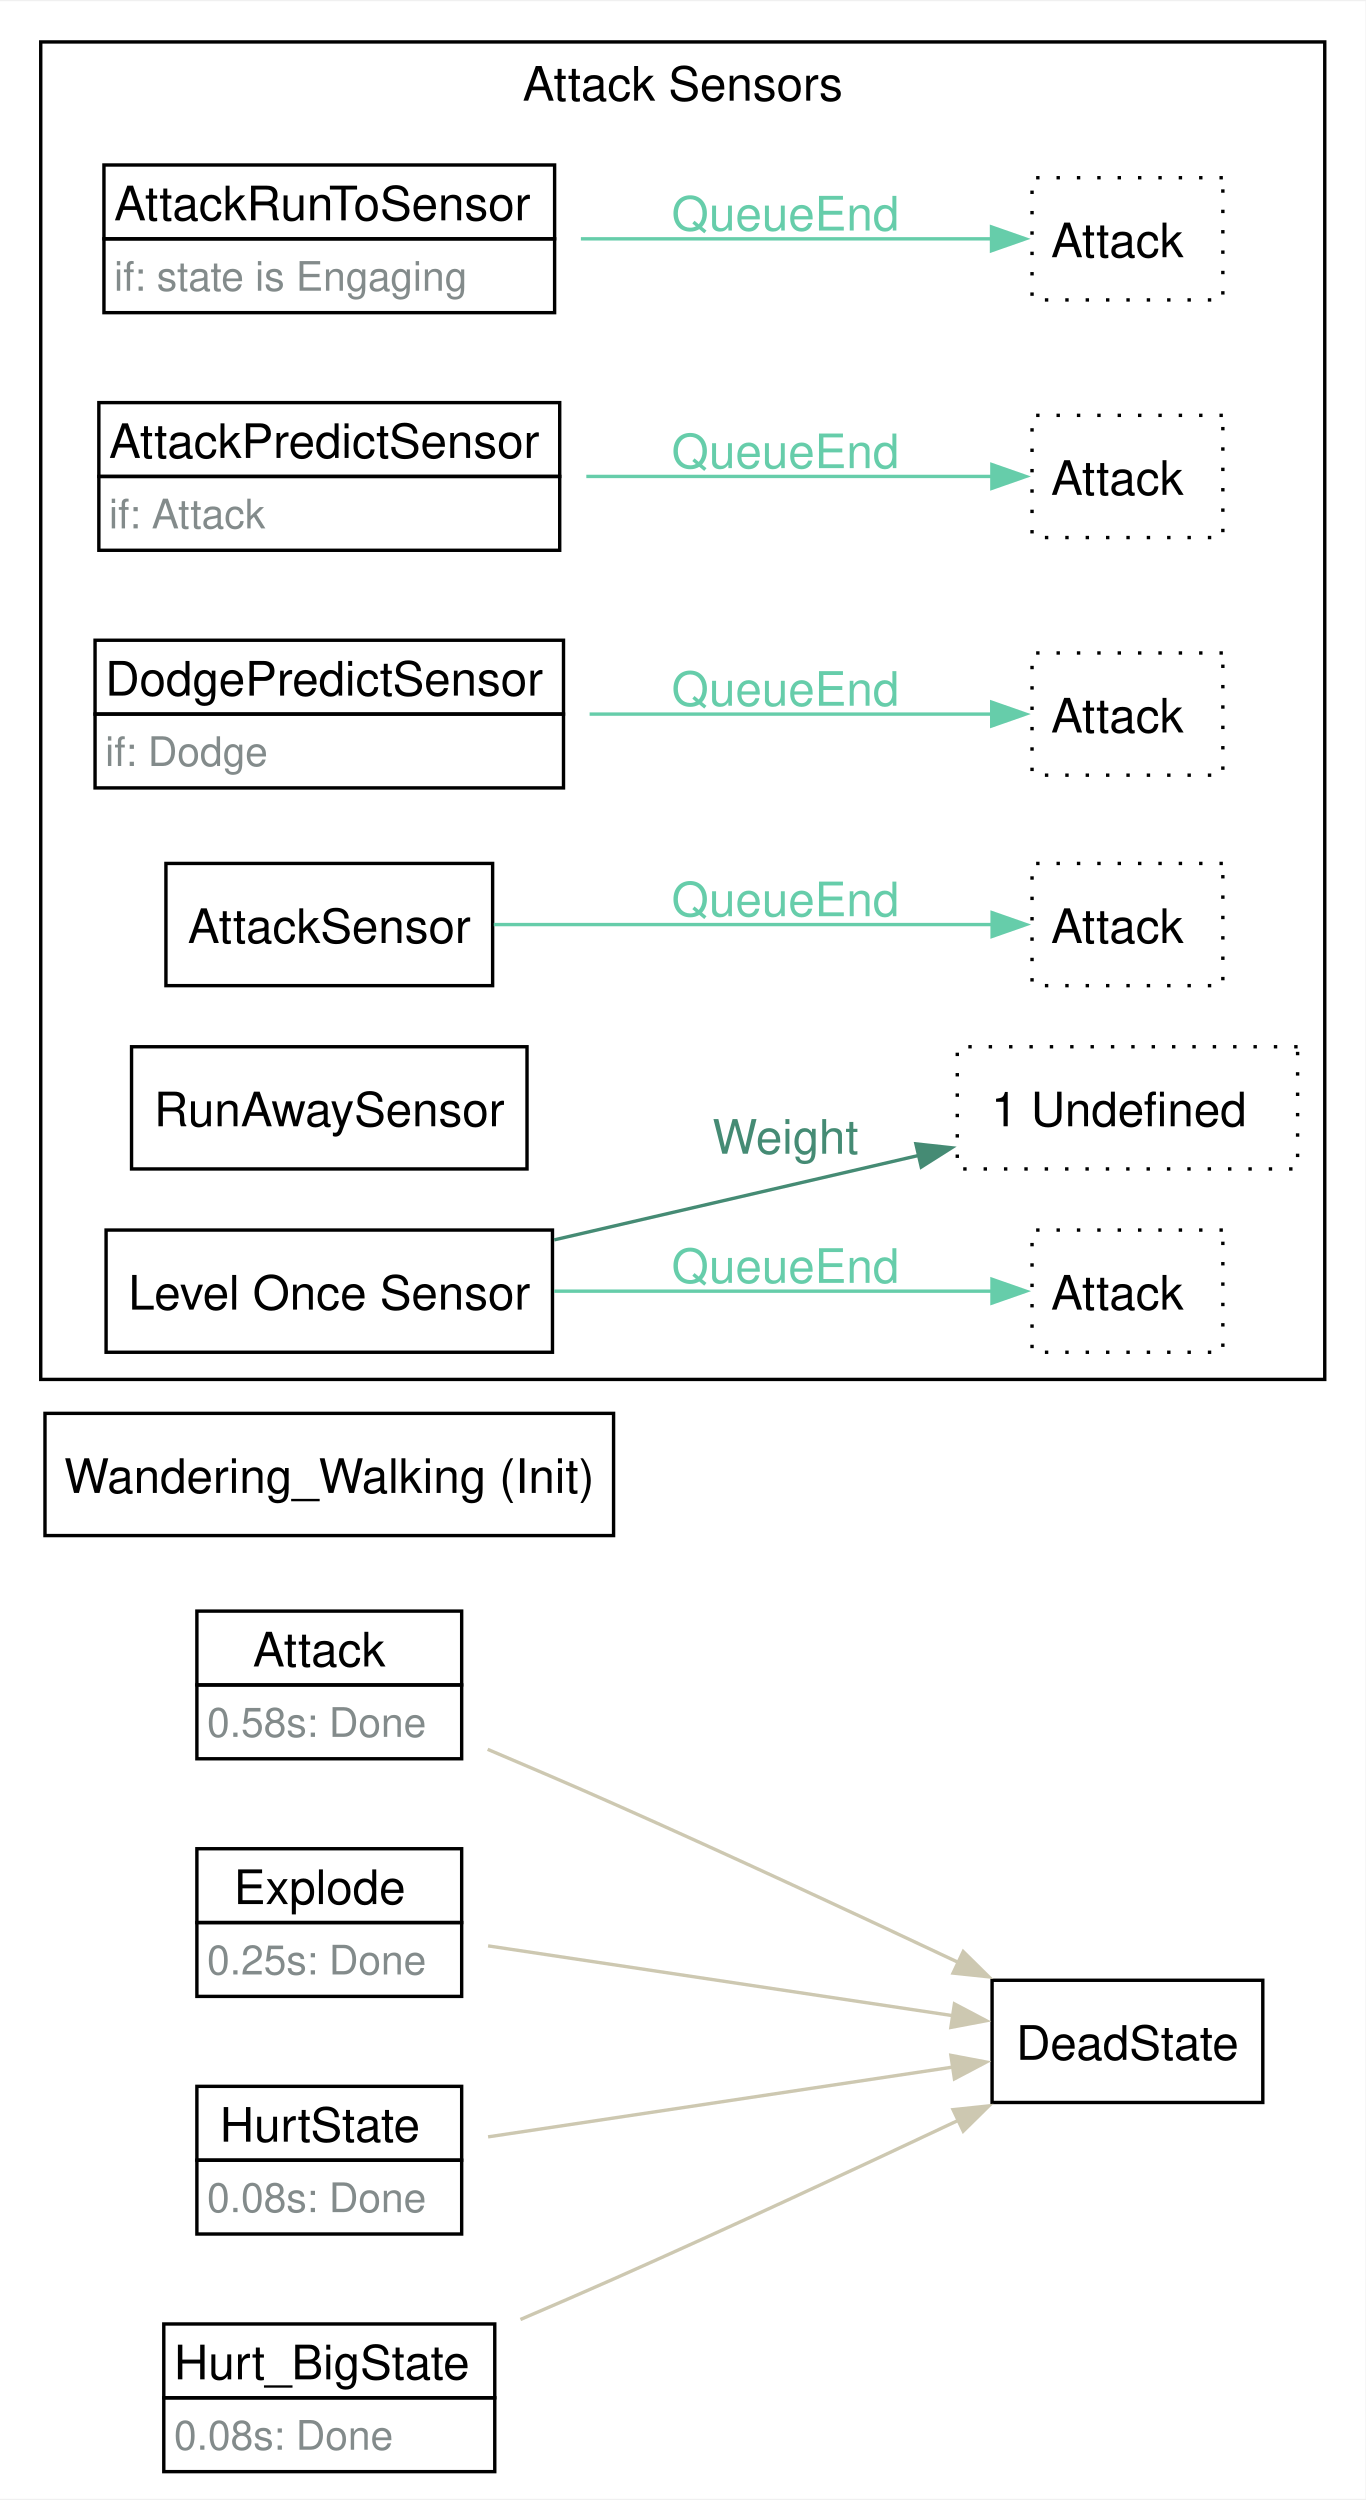
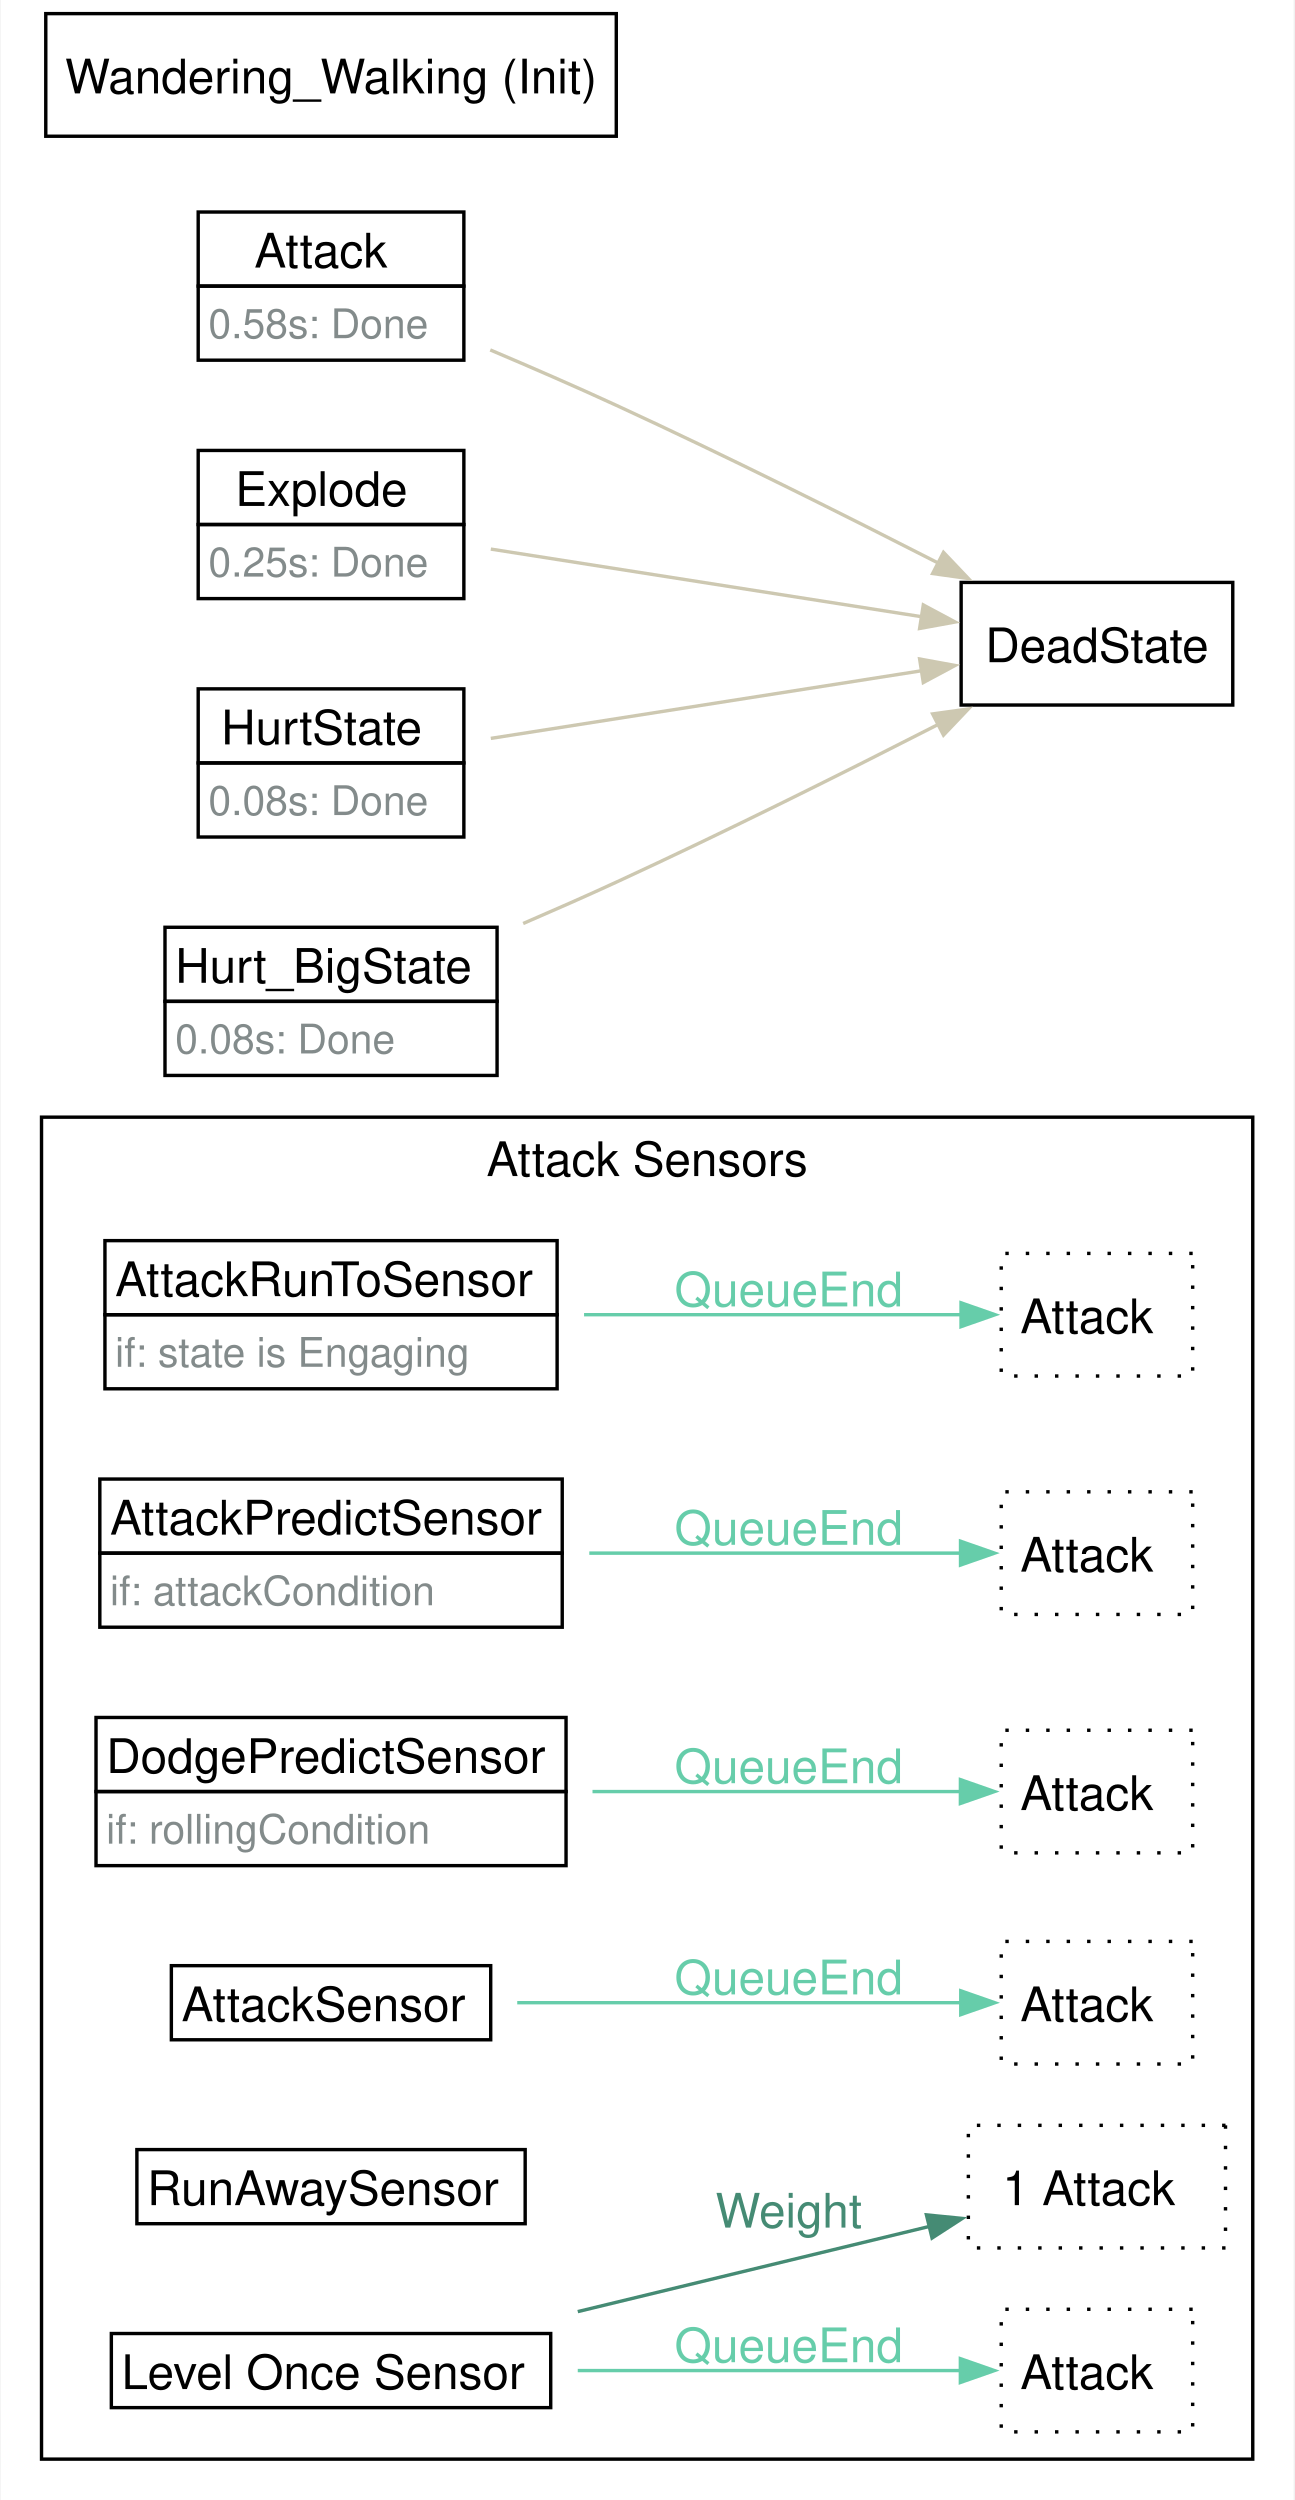
- <svg xmlns="http://www.w3.org/2000/svg" width="402pt" height="736pt" viewBox="0.00 0.00 402.25 735.75">
-   <g id="graph0" class="graph" transform="scale(1 1) rotate(0) translate(4 731.75)">
-     <polygon fill="white" stroke="none" points="-4,4 -4,-731.75 398.25,-731.75 398.25,4 -4,4" />
+ <svg xmlns="http://www.w3.org/2000/svg" width="380pt" height="734pt" viewBox="0.00 0.00 379.62 734.00">
+   <g id="graph0" class="graph" transform="scale(1 1) rotate(0) translate(4 730)">
+     <polygon fill="white" stroke="none" points="-4,4 -4,-730 375.62,-730 375.62,4 -4,4" />
    <g id="clust1" class="cluster">
-       <polygon fill="none" stroke="black" points="8,-325.75 8,-719.75 386.25,-719.75 386.25,-325.75 8,-325.75" />
-       <text text-anchor="middle" x="197.12" y="-702.45" font-family="Helvetica,sans-Serif" font-size="14.00">Attack Sensors</text>
+       <polygon fill="none" stroke="black" points="8,-8 8,-402 363.62,-402 363.62,-8 8,-8" />
+       <text text-anchor="middle" x="185.81" y="-384.7" font-family="Helvetica,sans-Serif" font-size="14.00">Attack Sensors</text>
    </g>
    <g id="node1" class="node">
-       <polygon fill="none" stroke="black" points="54,-235.75 54,-257.5 132,-257.5 132,-235.75 54,-235.75" />
-       <text text-anchor="start" x="70.5" y="-241.2" font-family="Helvetica,sans-Serif" font-size="14.00">Attack  </text>
-       <polygon fill="none" stroke="black" points="54,-214 54,-235.75 132,-235.75 132,-214 54,-214" />
-       <text text-anchor="start" x="57" y="-220.45" font-family="Helvetica,sans-Serif" font-size="12.00" fill="#838b8b">0.58s: Done</text>
-       <text text-anchor="start" x="121.5" y="-220.45" font-family="Helvetica,sans-Serif" font-size="14.00">  </text>
+       <polygon fill="none" stroke="black" points="28.5,-23.12 28.5,-44.88 157.5,-44.88 157.5,-23.12 28.5,-23.12" />
+       <text text-anchor="start" x="31.5" y="-28.57" font-family="Helvetica,sans-Serif" font-size="14.00">Level Once Sensor  </text>
    </g>
    <g id="node2" class="node">
-       <polygon fill="none" stroke="black" points="368,-148.75 288.25,-148.75 288.25,-112.75 368,-112.75 368,-148.75" />
-       <text text-anchor="middle" x="328.12" y="-125.33" font-family="Helvetica,sans-Serif" font-size="14.00">DeadState</text>
+       <polygon fill="none" stroke="black" stroke-dasharray="1,5" points="345.98,-52 289.77,-52 289.77,-16 345.98,-16 345.98,-52" />
+       <text text-anchor="start" x="295.38" y="-28.57" font-family="Helvetica,sans-Serif" font-size="14.00">Attack  </text>
    </g>
    <g id="edge1" class="edge">
-       <path fill="none" stroke="#cdc8b1" d="M139.65,-216.78C151.75,-211.66 164.77,-206.07 176.75,-200.75 210.86,-185.61 248.96,-167.86 278.28,-154.02" />
-       <polygon fill="#cdc8b1" stroke="#cdc8b1" points="279.75,-157.2 287.3,-149.76 276.76,-150.87 279.75,-157.2" />
+       <path fill="none" stroke="#66cdaa" d="M165.44,-34C202.81,-34 247.1,-34 278.09,-34" />
+       <polygon fill="#66cdaa" stroke="#66cdaa" points="277.77,-37.5 287.77,-34 277.77,-30.5 277.77,-37.5" />
+       <text text-anchor="middle" x="227.38" y="-36.45" font-family="Helvetica,sans-Serif" font-size="14.00" fill="#66cdaa">QueueEnd</text>
    </g>
    <g id="node3" class="node">
-       <polygon fill="none" stroke="black" points="54,-165.75 54,-187.5 132,-187.5 132,-165.75 54,-165.75" />
-       <text text-anchor="start" x="64.88" y="-171.2" font-family="Helvetica,sans-Serif" font-size="14.00">Explode  </text>
-       <polygon fill="none" stroke="black" points="54,-144 54,-165.75 132,-165.75 132,-144 54,-144" />
-       <text text-anchor="start" x="57" y="-150.45" font-family="Helvetica,sans-Serif" font-size="12.00" fill="#838b8b">0.25s: Done</text>
-       <text text-anchor="start" x="121.5" y="-150.45" font-family="Helvetica,sans-Serif" font-size="14.00">  </text>
+       <polygon fill="none" stroke="black" stroke-dasharray="1,5" points="355.62,-106 280.12,-106 280.12,-70 355.62,-70 355.62,-106" />
+       <text text-anchor="start" x="290.12" y="-82.58" font-family="Helvetica,sans-Serif" font-size="14.00">1 Attack  </text>
    </g>
    <g id="edge2" class="edge">
-       <path fill="none" stroke="#cdc8b1" d="M139.78,-158.88C179.21,-152.96 236.03,-144.43 276.74,-138.31" />
-       <polygon fill="#cdc8b1" stroke="#cdc8b1" points="277.16,-141.79 286.53,-136.84 276.12,-134.87 277.16,-141.79" />
+       <path fill="none" stroke="#458b74" d="M165.44,-51.31C199.2,-59.49 238.6,-69.03 268.75,-76.34" />
+       <polygon fill="#458b74" stroke="#458b74" points="267.81,-79.71 278.35,-78.67 269.46,-72.91 267.81,-79.71" />
+       <text text-anchor="middle" x="227.38" y="-75.97" font-family="Helvetica,sans-Serif" font-size="14.00" fill="#458b74">Weight</text>
    </g>
    <g id="node4" class="node">
-       <polygon fill="none" stroke="black" points="54,-95.75 54,-117.5 132,-117.5 132,-95.75 54,-95.75" />
-       <text text-anchor="start" x="60.75" y="-101.2" font-family="Helvetica,sans-Serif" font-size="14.00">HurtState  </text>
-       <polygon fill="none" stroke="black" points="54,-74 54,-95.75 132,-95.75 132,-74 54,-74" />
-       <text text-anchor="start" x="57" y="-80.45" font-family="Helvetica,sans-Serif" font-size="12.00" fill="#838b8b">0.08s: Done</text>
-       <text text-anchor="start" x="121.5" y="-80.45" font-family="Helvetica,sans-Serif" font-size="14.00">  </text>
+       <polygon fill="none" stroke="black" points="36,-77.12 36,-98.88 150,-98.88 150,-77.12 36,-77.12" />
+       <text text-anchor="start" x="39" y="-82.58" font-family="Helvetica,sans-Serif" font-size="14.00">RunAwaySensor  </text>
+     </g>
+     <g id="node5" class="node">
+       <polygon fill="none" stroke="black" points="46.12,-131.12 46.12,-152.88 139.88,-152.88 139.88,-131.12 46.12,-131.12" />
+       <text text-anchor="start" x="49.12" y="-136.57" font-family="Helvetica,sans-Serif" font-size="14.00">AttackSensor  </text>
+     </g>
+     <g id="node6" class="node">
+       <polygon fill="none" stroke="black" stroke-dasharray="1,5" points="345.98,-160 289.77,-160 289.77,-124 345.98,-124 345.98,-160" />
+       <text text-anchor="start" x="295.38" y="-136.57" font-family="Helvetica,sans-Serif" font-size="14.00">Attack  </text>
    </g>
    <g id="edge3" class="edge">
-       <path fill="none" stroke="#cdc8b1" d="M139.78,-102.62C179.21,-108.54 236.03,-117.07 276.74,-123.19" />
-       <polygon fill="#cdc8b1" stroke="#cdc8b1" points="276.12,-126.63 286.53,-124.66 277.16,-119.71 276.12,-126.63" />
+       <path fill="none" stroke="#66cdaa" d="M147.67,-142C187.82,-142 241.81,-142 277.9,-142" />
+       <polygon fill="#66cdaa" stroke="#66cdaa" points="277.89,-145.5 287.89,-142 277.89,-138.5 277.89,-145.5" />
+       <text text-anchor="middle" x="227.38" y="-144.45" font-family="Helvetica,sans-Serif" font-size="14.00" fill="#66cdaa">QueueEnd</text>
    </g>
-     <g id="node5" class="node">
-       <polygon fill="none" stroke="black" points="44.25,-25.75 44.25,-47.5 141.75,-47.5 141.75,-25.75 44.25,-25.75" />
-       <text text-anchor="start" x="47.25" y="-31.2" font-family="Helvetica,sans-Serif" font-size="14.00">Hurt_BigState  </text>
-       <polygon fill="none" stroke="black" points="44.25,-4 44.25,-25.75 141.75,-25.75 141.75,-4 44.25,-4" />
-       <text text-anchor="start" x="47.25" y="-10.45" font-family="Helvetica,sans-Serif" font-size="12.00" fill="#838b8b">0.08s: Done</text>
-       <text text-anchor="start" x="111.75" y="-10.45" font-family="Helvetica,sans-Serif" font-size="14.00">  </text>
+     <g id="node7" class="node">
+       <polygon fill="none" stroke="black" points="24,-204 24,-225.75 162,-225.75 162,-204 24,-204" />
+       <text text-anchor="start" x="27" y="-209.45" font-family="Helvetica,sans-Serif" font-size="14.00">DodgePredictSensor  </text>
+       <polygon fill="none" stroke="black" points="24,-182.25 24,-204 162,-204 162,-182.25 24,-182.25" />
+       <text text-anchor="start" x="27" y="-188.7" font-family="Helvetica,sans-Serif" font-size="12.00" fill="#838b8b">if: rollingCondition</text>
+       <text text-anchor="start" x="123.75" y="-188.7" font-family="Helvetica,sans-Serif" font-size="14.00">  </text>
+     </g>
+     <g id="node8" class="node">
+       <polygon fill="none" stroke="black" stroke-dasharray="1,5" points="345.98,-222 289.77,-222 289.77,-186 345.98,-186 345.98,-222" />
+       <text text-anchor="start" x="295.38" y="-198.57" font-family="Helvetica,sans-Serif" font-size="14.00">Attack  </text>
    </g>
    <g id="edge4" class="edge">
-       <path fill="none" stroke="#cdc8b1" d="M149.31,-48.82C158.5,-52.75 167.91,-56.83 176.75,-60.75 210.86,-75.89 248.96,-93.64 278.28,-107.48" />
-       <polygon fill="#cdc8b1" stroke="#cdc8b1" points="276.76,-110.63 287.3,-111.74 279.75,-104.3 276.76,-110.63" />
+       <path fill="none" stroke="#66cdaa" d="M169.77,-204C206.2,-204 248.31,-204 278.12,-204" />
+       <polygon fill="#66cdaa" stroke="#66cdaa" points="277.79,-207.5 287.79,-204 277.78,-200.5 277.79,-207.5" />
+       <text text-anchor="middle" x="227.38" y="-206.45" font-family="Helvetica,sans-Serif" font-size="14.00" fill="#66cdaa">QueueEnd</text>
    </g>
-     <g id="node6" class="node">
-       <polygon fill="none" stroke="black" points="176.75,-315.75 9.25,-315.75 9.25,-279.75 176.75,-279.75 176.75,-315.75" />
-       <text text-anchor="middle" x="93" y="-292.32" font-family="Helvetica,sans-Serif" font-size="14.00">Wandering_Walking (Init)</text>
+     <g id="node9" class="node">
+       <polygon fill="none" stroke="black" points="25.12,-274 25.12,-295.75 160.88,-295.75 160.88,-274 25.12,-274" />
+       <text text-anchor="start" x="28.12" y="-279.45" font-family="Helvetica,sans-Serif" font-size="14.00">AttackPredictSensor  </text>
+       <polygon fill="none" stroke="black" points="25.12,-252.25 25.12,-274 160.88,-274 160.88,-252.25 25.12,-252.25" />
+       <text text-anchor="start" x="28.12" y="-258.7" font-family="Helvetica,sans-Serif" font-size="12.00" fill="#838b8b">if: attackCondition</text>
+       <text text-anchor="start" x="123.38" y="-258.7" font-family="Helvetica,sans-Serif" font-size="14.00">  </text>
    </g>
-     <g id="node7" class="node">
-       <polygon fill="none" stroke="black" points="158.75,-369.75 27.25,-369.75 27.25,-333.75 158.75,-333.75 158.75,-369.75" />
-       <text text-anchor="middle" x="93" y="-346.32" font-family="Helvetica,sans-Serif" font-size="14.00">Level Once Sensor</text>
-     </g>
-     <g id="node8" class="node">
-       <polygon fill="none" stroke="black" stroke-dasharray="1,5" points="356.23,-369.75 300.02,-369.75 300.02,-333.75 356.23,-333.75 356.23,-369.75" />
-       <text text-anchor="start" x="305.62" y="-346.32" font-family="Helvetica,sans-Serif" font-size="14.00">Attack  </text>
+     <g id="node10" class="node">
+       <polygon fill="none" stroke="black" stroke-dasharray="1,5" points="345.98,-292 289.77,-292 289.77,-256 345.98,-256 345.98,-292" />
+       <text text-anchor="start" x="295.38" y="-268.57" font-family="Helvetica,sans-Serif" font-size="14.00">Attack  </text>
    </g>
    <g id="edge5" class="edge">
-       <path fill="none" stroke="#66cdaa" d="M159.25,-351.75C200.88,-351.75 253.42,-351.75 288.53,-351.75" />
-       <polygon fill="#66cdaa" stroke="#66cdaa" points="288.22,-355.25 298.22,-351.75 288.22,-348.25 288.22,-355.25" />
-       <text text-anchor="middle" x="227.38" y="-354.2" font-family="Helvetica,sans-Serif" font-size="14.00" fill="#66cdaa">QueueEnd</text>
+       <path fill="none" stroke="#66cdaa" d="M168.83,-274C205.45,-274 248,-274 278.06,-274" />
+       <polygon fill="#66cdaa" stroke="#66cdaa" points="277.82,-277.5 287.82,-274 277.82,-270.5 277.82,-277.5" />
+       <text text-anchor="middle" x="227.38" y="-276.45" font-family="Helvetica,sans-Serif" font-size="14.00" fill="#66cdaa">QueueEnd</text>
    </g>
-     <g id="node9" class="node">
-       <polygon fill="none" stroke="black" stroke-dasharray="1,5" points="378.25,-423.75 278,-423.75 278,-387.75 378.25,-387.75 378.25,-423.75" />
-       <text text-anchor="start" x="288" y="-400.32" font-family="Helvetica,sans-Serif" font-size="14.00">1 Undefined  </text>
+     <g id="node11" class="node">
+       <polygon fill="none" stroke="black" points="26.62,-344 26.62,-365.75 159.38,-365.75 159.38,-344 26.62,-344" />
+       <text text-anchor="start" x="29.62" y="-349.45" font-family="Helvetica,sans-Serif" font-size="14.00">AttackRunToSensor  </text>
+       <polygon fill="none" stroke="black" points="26.62,-322.25 26.62,-344 159.38,-344 159.38,-322.25 26.62,-322.25" />
+       <text text-anchor="start" x="29.62" y="-328.7" font-family="Helvetica,sans-Serif" font-size="12.00" fill="#838b8b">if: state is Engaging</text>
+       <text text-anchor="start" x="133.88" y="-328.7" font-family="Helvetica,sans-Serif" font-size="14.00">  </text>
+     </g>
+     <g id="node12" class="node">
+       <polygon fill="none" stroke="black" stroke-dasharray="1,5" points="345.98,-362 289.77,-362 289.77,-326 345.98,-326 345.98,-362" />
+       <text text-anchor="start" x="295.38" y="-338.57" font-family="Helvetica,sans-Serif" font-size="14.00">Attack  </text>
    </g>
    <g id="edge6" class="edge">
-       <path fill="none" stroke="#458b74" d="M159.25,-366.86C193.01,-374.68 233.95,-384.17 266.95,-391.81" />
-       <polygon fill="#458b74" stroke="#458b74" points="265.81,-395.14 276.34,-393.99 267.39,-388.32 265.81,-395.14" />
-       <text text-anchor="middle" x="227.38" y="-392.24" font-family="Helvetica,sans-Serif" font-size="14.00" fill="#458b74">Weight</text>
+       <path fill="none" stroke="#66cdaa" d="M167.29,-344C204.25,-344 247.58,-344 278.06,-344" />
+       <polygon fill="#66cdaa" stroke="#66cdaa" points="277.97,-347.5 287.97,-344 277.97,-340.5 277.97,-347.5" />
+       <text text-anchor="middle" x="227.38" y="-346.45" font-family="Helvetica,sans-Serif" font-size="14.00" fill="#66cdaa">QueueEnd</text>
    </g>
-     <g id="node10" class="node">
-       <polygon fill="none" stroke="black" points="151.25,-423.75 34.75,-423.75 34.75,-387.75 151.25,-387.75 151.25,-423.75" />
-       <text text-anchor="middle" x="93" y="-400.32" font-family="Helvetica,sans-Serif" font-size="14.00">RunAwaySensor</text>
+     <g id="node13" class="node">
+       <polygon fill="none" stroke="black" points="54,-646 54,-667.75 132,-667.75 132,-646 54,-646" />
+       <text text-anchor="start" x="70.5" y="-651.45" font-family="Helvetica,sans-Serif" font-size="14.00">Attack  </text>
+       <polygon fill="none" stroke="black" points="54,-624.25 54,-646 132,-646 132,-624.25 54,-624.25" />
+       <text text-anchor="start" x="57" y="-630.7" font-family="Helvetica,sans-Serif" font-size="12.00" fill="#838b8b">0.58s: Done</text>
+       <text text-anchor="start" x="121.5" y="-630.7" font-family="Helvetica,sans-Serif" font-size="14.00">  </text>
    </g>
-     <g id="node11" class="node">
-       <polygon fill="none" stroke="black" points="141.12,-477.75 44.88,-477.75 44.88,-441.75 141.12,-441.75 141.12,-477.75" />
-       <text text-anchor="middle" x="93" y="-454.32" font-family="Helvetica,sans-Serif" font-size="14.00">AttackSensor</text>
-     </g>
-     <g id="node12" class="node">
-       <polygon fill="none" stroke="black" stroke-dasharray="1,5" points="356.23,-477.75 300.02,-477.75 300.02,-441.75 356.23,-441.75 356.23,-477.75" />
-       <text text-anchor="start" x="305.62" y="-454.32" font-family="Helvetica,sans-Serif" font-size="14.00">Attack  </text>
+     <g id="node14" class="node">
+       <polygon fill="none" stroke="black" points="357.75,-559 278,-559 278,-523 357.75,-523 357.75,-559" />
+       <text text-anchor="middle" x="317.88" y="-535.58" font-family="Helvetica,sans-Serif" font-size="14.00">DeadState</text>
    </g>
    <g id="edge7" class="edge">
-       <path fill="none" stroke="#66cdaa" d="M141.46,-459.75C184.74,-459.75 247.93,-459.75 288.28,-459.75" />
-       <polygon fill="#66cdaa" stroke="#66cdaa" points="288.26,-463.25 298.26,-459.75 288.26,-456.25 288.26,-463.25" />
-       <text text-anchor="middle" x="227.38" y="-462.2" font-family="Helvetica,sans-Serif" font-size="14.00" fill="#66cdaa">QueueEnd</text>
+       <path fill="none" stroke="#cdc8b1" d="M139.75,-627.26C151.85,-622.14 164.85,-616.48 176.75,-611 208.73,-596.27 244.2,-578.54 271.45,-564.6" />
+       <polygon fill="#cdc8b1" stroke="#cdc8b1" points="272.82,-567.83 280.12,-560.15 269.63,-561.61 272.82,-567.83" />
    </g>
-     <g id="node13" class="node">
-       <polygon fill="none" stroke="black" points="24,-521.75 24,-543.5 162,-543.5 162,-521.75 24,-521.75" />
-       <text text-anchor="start" x="27" y="-527.2" font-family="Helvetica,sans-Serif" font-size="14.00">DodgePredictSensor  </text>
-       <polygon fill="none" stroke="black" points="24,-500 24,-521.75 162,-521.75 162,-500 24,-500" />
-       <text text-anchor="start" x="27" y="-506.45" font-family="Helvetica,sans-Serif" font-size="12.00" fill="#838b8b">if: Dodge</text>
-       <text text-anchor="start" x="75" y="-506.45" font-family="Helvetica,sans-Serif" font-size="14.00">  </text>
-     </g>
-     <g id="node14" class="node">
-       <polygon fill="none" stroke="black" stroke-dasharray="1,5" points="356.23,-539.75 300.02,-539.75 300.02,-503.75 356.23,-503.75 356.23,-539.75" />
-       <text text-anchor="start" x="305.62" y="-516.33" font-family="Helvetica,sans-Serif" font-size="14.00">Attack  </text>
+     <g id="node15" class="node">
+       <polygon fill="none" stroke="black" points="54,-576 54,-597.75 132,-597.75 132,-576 54,-576" />
+       <text text-anchor="start" x="64.88" y="-581.45" font-family="Helvetica,sans-Serif" font-size="14.00">Explode  </text>
+       <polygon fill="none" stroke="black" points="54,-554.25 54,-576 132,-576 132,-554.25 54,-554.25" />
+       <text text-anchor="start" x="57" y="-560.7" font-family="Helvetica,sans-Serif" font-size="12.00" fill="#838b8b">0.25s: Done</text>
+       <text text-anchor="start" x="121.5" y="-560.7" font-family="Helvetica,sans-Serif" font-size="14.00">  </text>
    </g>
    <g id="edge8" class="edge">
-       <path fill="none" stroke="#66cdaa" d="M169.69,-521.75C209.36,-521.75 256.25,-521.75 288.49,-521.75" />
-       <polygon fill="#66cdaa" stroke="#66cdaa" points="288.14,-525.25 298.14,-521.75 288.14,-518.25 288.14,-525.25" />
-       <text text-anchor="middle" x="227.38" y="-524.2" font-family="Helvetica,sans-Serif" font-size="14.00" fill="#66cdaa">QueueEnd</text>
-     </g>
-     <g id="node15" class="node">
-       <polygon fill="none" stroke="black" points="25.12,-591.75 25.12,-613.5 160.88,-613.5 160.88,-591.75 25.12,-591.75" />
-       <text text-anchor="start" x="28.12" y="-597.2" font-family="Helvetica,sans-Serif" font-size="14.00">AttackPredictSensor  </text>
-       <polygon fill="none" stroke="black" points="25.12,-570 25.12,-591.75 160.88,-591.75 160.88,-570 25.12,-570" />
-       <text text-anchor="start" x="28.12" y="-576.45" font-family="Helvetica,sans-Serif" font-size="12.00" fill="#838b8b">if: Attack</text>
-       <text text-anchor="start" x="73.12" y="-576.45" font-family="Helvetica,sans-Serif" font-size="14.00">  </text>
+       <path fill="none" stroke="#cdc8b1" d="M139.91,-568.79C176.75,-563.01 228.41,-554.89 266.4,-548.93" />
+       <polygon fill="#cdc8b1" stroke="#cdc8b1" points="266.89,-552.39 276.23,-547.38 265.81,-545.48 266.89,-552.39" />
    </g>
    <g id="node16" class="node">
-       <polygon fill="none" stroke="black" stroke-dasharray="1,5" points="356.23,-609.75 300.02,-609.75 300.02,-573.75 356.23,-573.75 356.23,-609.75" />
-       <text text-anchor="start" x="305.62" y="-586.33" font-family="Helvetica,sans-Serif" font-size="14.00">Attack  </text>
+       <polygon fill="none" stroke="black" points="54,-506 54,-527.75 132,-527.75 132,-506 54,-506" />
+       <text text-anchor="start" x="60.75" y="-511.45" font-family="Helvetica,sans-Serif" font-size="14.00">HurtState  </text>
+       <polygon fill="none" stroke="black" points="54,-484.25 54,-506 132,-506 132,-484.25 54,-484.25" />
+       <text text-anchor="start" x="57" y="-490.7" font-family="Helvetica,sans-Serif" font-size="12.00" fill="#838b8b">0.08s: Done</text>
+       <text text-anchor="start" x="121.5" y="-490.7" font-family="Helvetica,sans-Serif" font-size="14.00">  </text>
    </g>
    <g id="edge9" class="edge">
-       <path fill="none" stroke="#66cdaa" d="M168.72,-591.75C208.58,-591.75 255.96,-591.75 288.45,-591.75" />
-       <polygon fill="#66cdaa" stroke="#66cdaa" points="288.19,-595.25 298.19,-591.75 288.19,-588.25 288.19,-595.25" />
-       <text text-anchor="middle" x="227.38" y="-594.2" font-family="Helvetica,sans-Serif" font-size="14.00" fill="#66cdaa">QueueEnd</text>
+       <path fill="none" stroke="#cdc8b1" d="M139.91,-513.21C176.75,-518.99 228.41,-527.11 266.4,-533.07" />
+       <polygon fill="#cdc8b1" stroke="#cdc8b1" points="265.81,-536.52 276.23,-534.62 266.89,-529.61 265.81,-536.52" />
    </g>
    <g id="node17" class="node">
-       <polygon fill="none" stroke="black" points="26.62,-661.75 26.62,-683.5 159.38,-683.5 159.38,-661.75 26.62,-661.75" />
-       <text text-anchor="start" x="29.62" y="-667.2" font-family="Helvetica,sans-Serif" font-size="14.00">AttackRunToSensor  </text>
-       <polygon fill="none" stroke="black" points="26.62,-640 26.62,-661.75 159.38,-661.75 159.38,-640 26.62,-640" />
-       <text text-anchor="start" x="29.62" y="-646.45" font-family="Helvetica,sans-Serif" font-size="12.00" fill="#838b8b">if: state is Engaging</text>
-       <text text-anchor="start" x="133.88" y="-646.45" font-family="Helvetica,sans-Serif" font-size="14.00">  </text>
+       <polygon fill="none" stroke="black" points="44.25,-436 44.25,-457.75 141.75,-457.75 141.75,-436 44.25,-436" />
+       <text text-anchor="start" x="47.25" y="-441.45" font-family="Helvetica,sans-Serif" font-size="14.00">Hurt_BigState  </text>
+       <polygon fill="none" stroke="black" points="44.25,-414.25 44.25,-436 141.75,-436 141.75,-414.25 44.25,-414.25" />
+       <text text-anchor="start" x="47.25" y="-420.7" font-family="Helvetica,sans-Serif" font-size="12.00" fill="#838b8b">0.08s: Done</text>
+       <text text-anchor="start" x="111.75" y="-420.7" font-family="Helvetica,sans-Serif" font-size="14.00">  </text>
+     </g>
+     <g id="edge10" class="edge">
+       <path fill="none" stroke="#cdc8b1" d="M149.41,-458.86C158.58,-462.81 167.97,-466.95 176.75,-471 208.73,-485.73 244.2,-503.46 271.45,-517.4" />
+       <polygon fill="#cdc8b1" stroke="#cdc8b1" points="269.63,-520.39 280.12,-521.85 272.82,-514.17 269.63,-520.39" />
    </g>
    <g id="node18" class="node">
-       <polygon fill="none" stroke="black" stroke-dasharray="1,5" points="356.23,-679.75 300.02,-679.75 300.02,-643.75 356.23,-643.75 356.23,-679.75" />
-       <text text-anchor="start" x="305.62" y="-656.33" font-family="Helvetica,sans-Serif" font-size="14.00">Attack  </text>
-     </g>
-     <g id="edge10" class="edge">
-       <path fill="none" stroke="#66cdaa" d="M167.12,-661.75C207.2,-661.75 255.27,-661.75 288.2,-661.75" />
-       <polygon fill="#66cdaa" stroke="#66cdaa" points="288.08,-665.25 298.08,-661.75 288.08,-658.25 288.08,-665.25" />
-       <text text-anchor="middle" x="227.38" y="-664.2" font-family="Helvetica,sans-Serif" font-size="14.00" fill="#66cdaa">QueueEnd</text>
+       <polygon fill="none" stroke="black" points="176.75,-726 9.25,-726 9.25,-690 176.75,-690 176.75,-726" />
+       <text text-anchor="middle" x="93" y="-702.58" font-family="Helvetica,sans-Serif" font-size="14.00">Wandering_Walking (Init)</text>
    </g>
  </g>
</svg>
